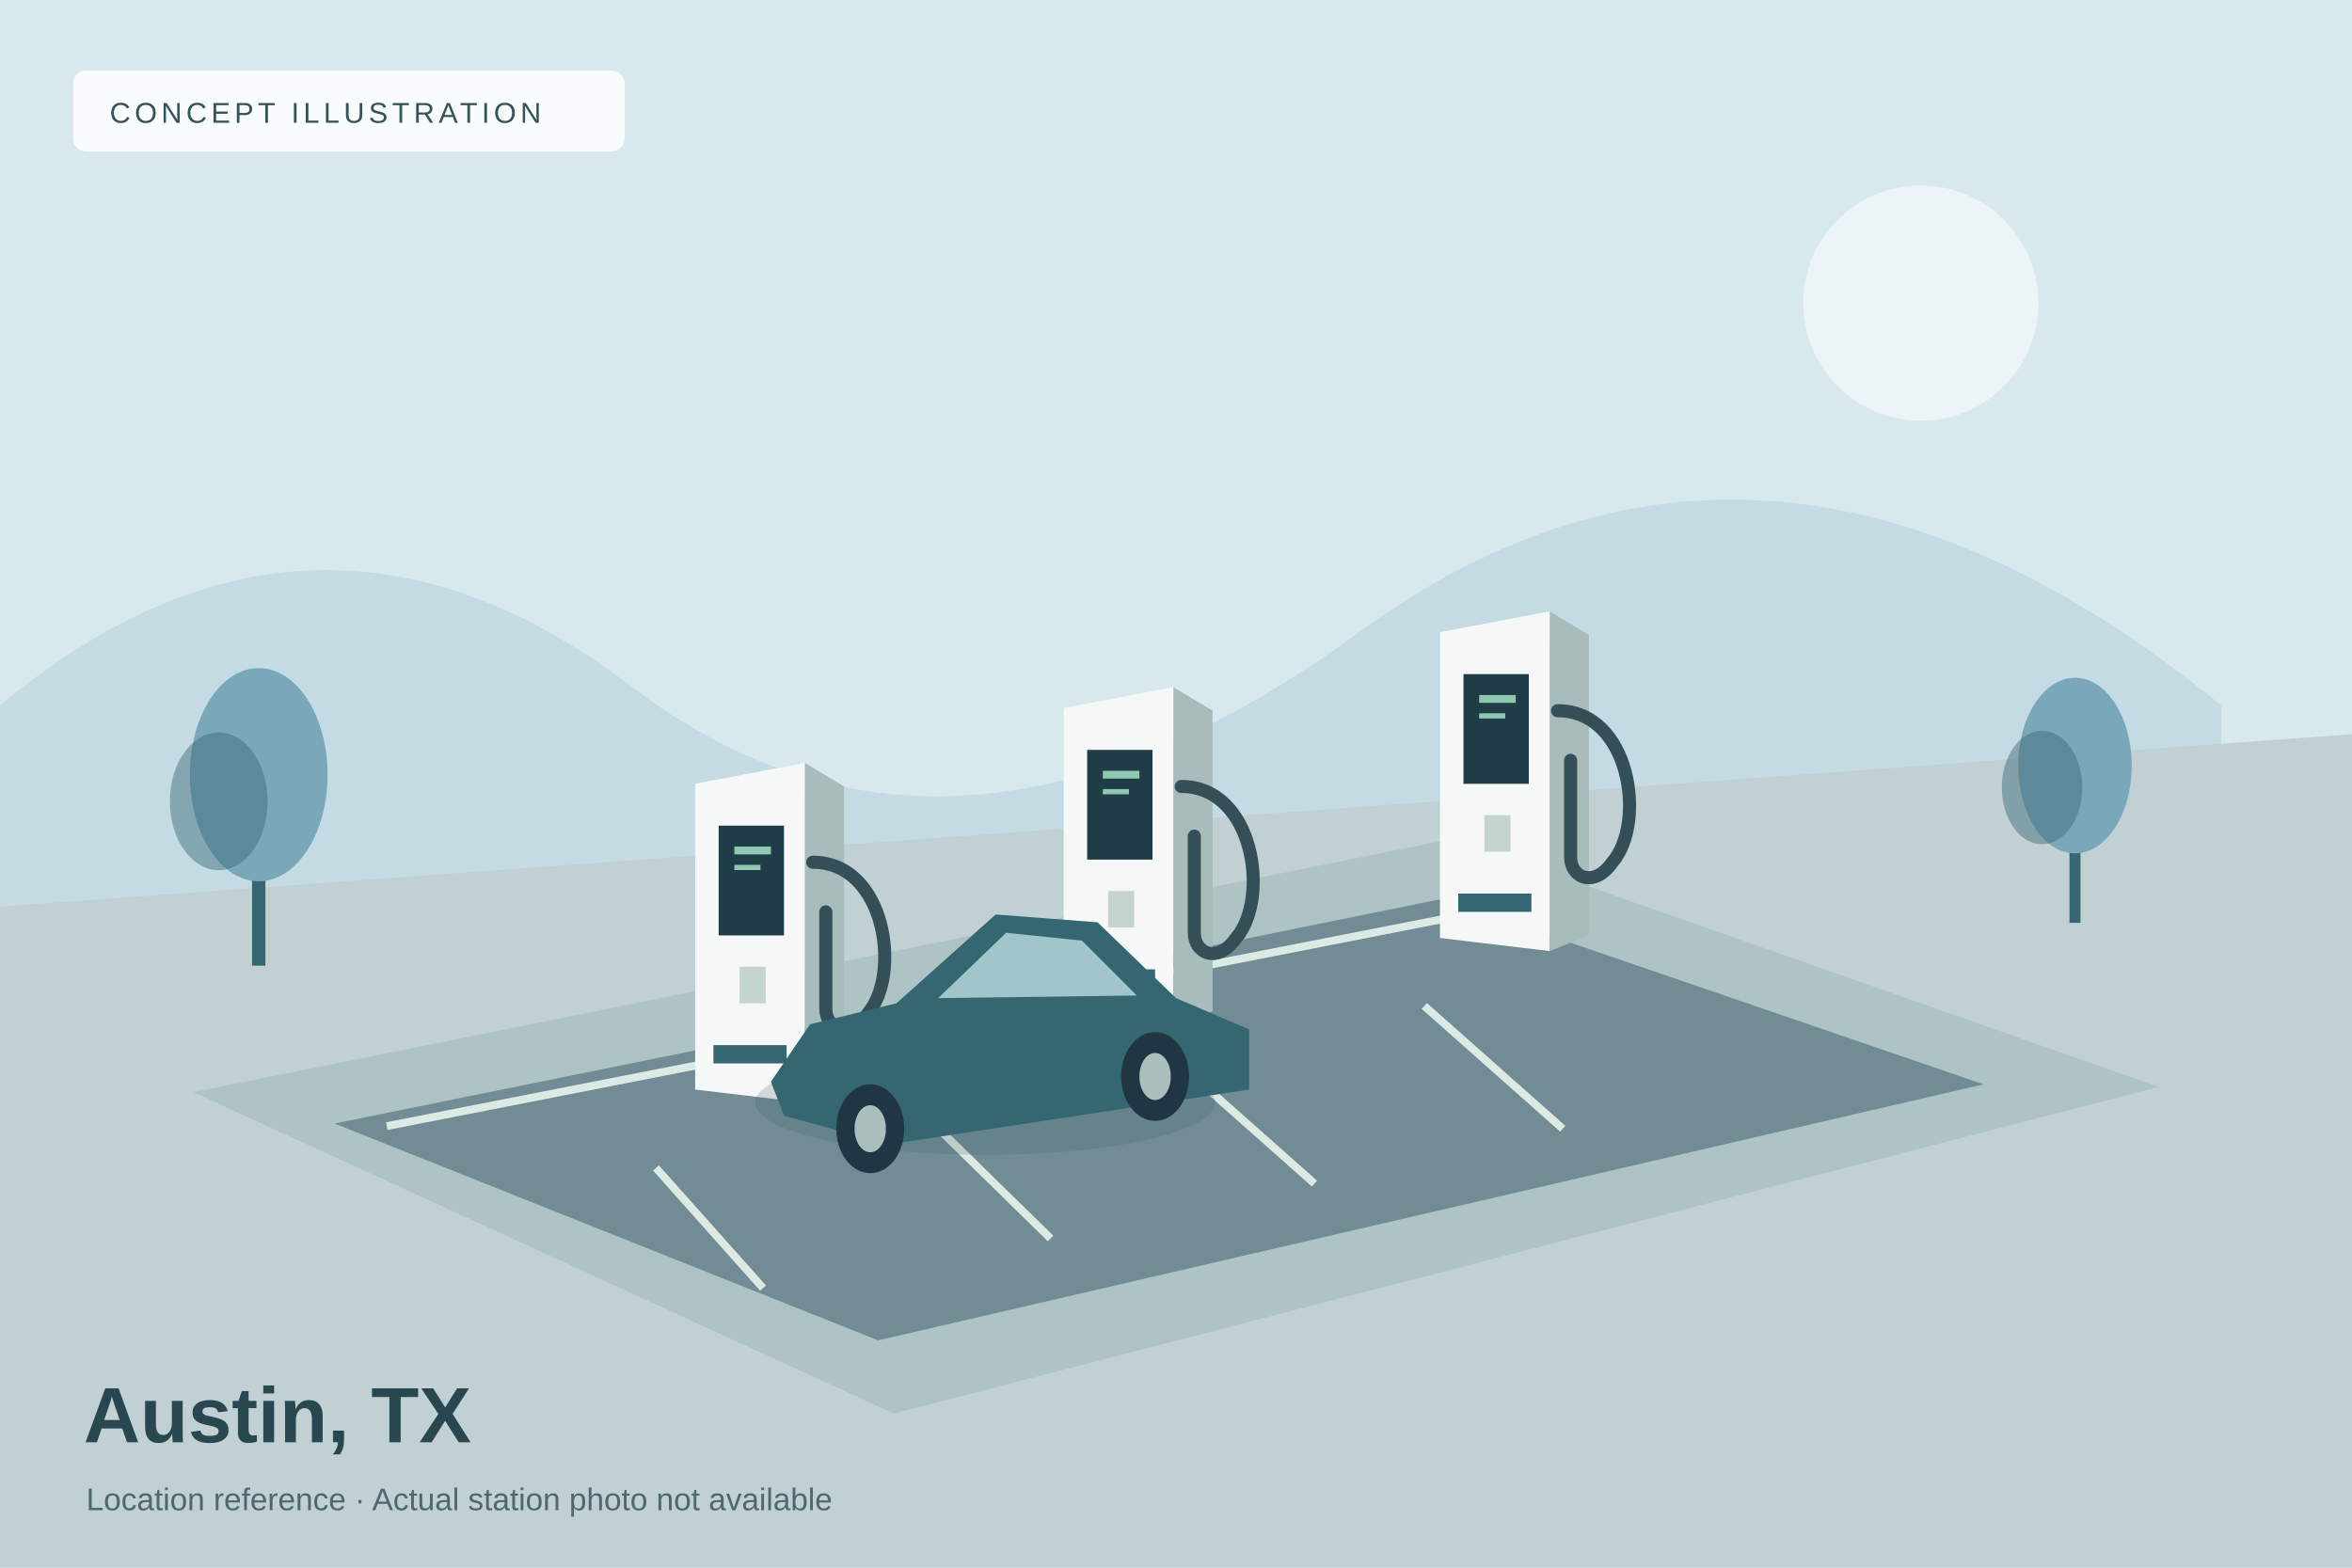
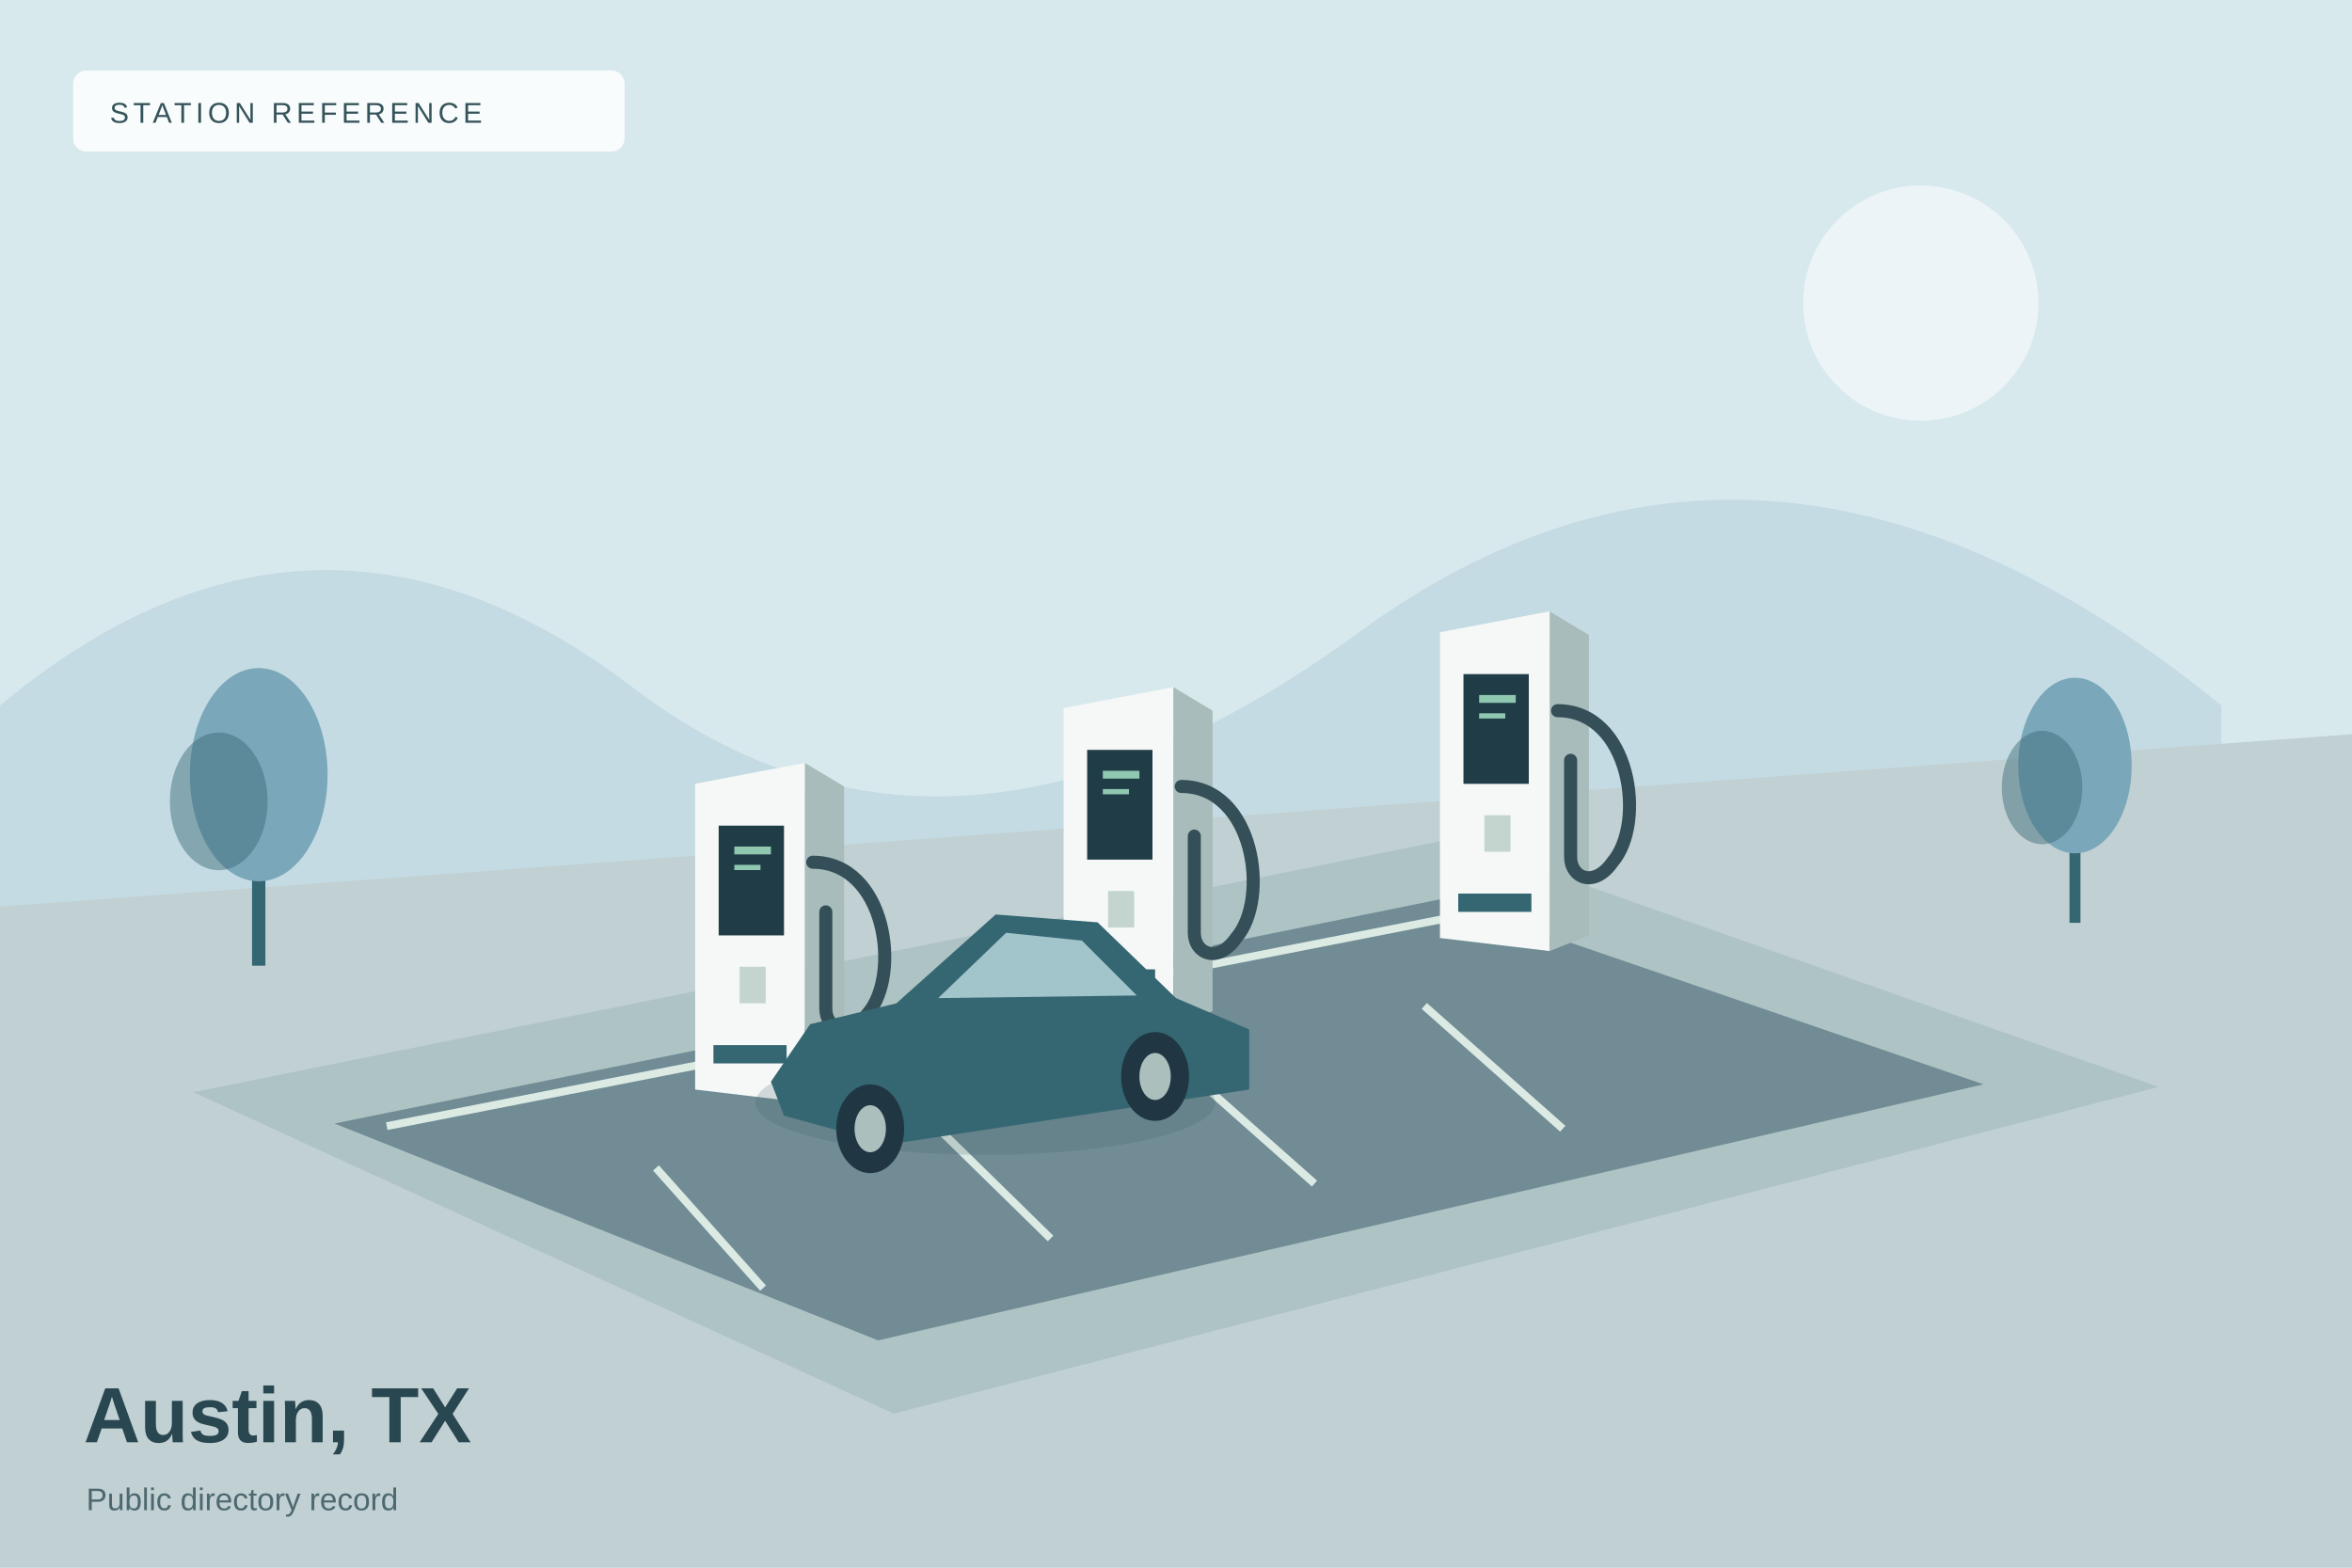
- <svg xmlns="http://www.w3.org/2000/svg" viewBox="0 0 900 600" role="img" aria-label="Concept illustration for Austin, TX; not a photograph of this location">
+ <svg xmlns="http://www.w3.org/2000/svg" viewBox="0 0 900 600" role="img" aria-label="Station reference for Austin, TX">
  <rect width="900" height="600" fill="#d8e9ee" />
  <circle cx="735" cy="116" r="45" fill="#fff" opacity=".5" />
  <path d="M0 270Q120 170 242 263T520 242T850 270V370H0Z" fill="#7ba7ba" opacity=".22" />
  <path d="M0 347 900 281v319H0Z" fill="#c1d0d2" />
  <path d="m74 418 482-97 270 95-484 125Z" fill="#a9bfc0" opacity=".8" />
  <path d="m128 430 424-86 207 71-423 98z" fill="#718c95" />
  <path d="m148 431 408-80m-305 96 41 46m61-67 49 48m48-68 53 47m42-68 53 47" fill="none" stroke="#e8f4ec" stroke-width="3" opacity=".9" />
  <g transform="translate(99 305) scale(0.85)">
    <path d="M0 0v76" stroke="#356773" stroke-width="6" />
    <ellipse cx="0" cy="-10" rx="31" ry="48" fill="#7ba7ba" />
    <ellipse cx="-18" cy="2" rx="22" ry="31" fill="#356773" opacity=".45" />
  </g>
  <g transform="translate(794 300) scale(0.7)">
    <path d="M0 0v76" stroke="#356773" stroke-width="6" />
    <ellipse cx="0" cy="-10" rx="31" ry="48" fill="#7ba7ba" />
    <ellipse cx="-18" cy="2" rx="22" ry="31" fill="#356773" opacity=".45" />
  </g>
  <g transform="translate(266 300)">
    <path d="m0 0 42-8 15 9-42 9z" fill="#dce7e7" />
    <path d="M0 0v117l42 5V-8Z" fill="#f5f8f7" />
    <path d="m42-8 15 9v115l-15 6z" fill="#a8bcbb" />
    <path d="M9 16h25v42H9z" fill="#203d47" />
    <path d="M15 24h14v3H15zm0 7h10v2H15z" fill="#8fc7b1" />
    <path d="M7 100h28v7H7z" fill="#356773" />
    <path d="M45 30c28 0 34 43 21 58-7 10-16 6-16-2V49" fill="none" stroke="#344f58" stroke-width="5" stroke-linecap="round" />
    <path d="M17 70h10v14H17z" fill="#c4d5d0" />
  </g>
  <g transform="translate(407 271)">
    <path d="m0 0 42-8 15 9-42 9z" fill="#dce7e7" />
    <path d="M0 0v117l42 5V-8Z" fill="#f5f8f7" />
    <path d="m42-8 15 9v115l-15 6z" fill="#a8bcbb" />
    <path d="M9 16h25v42H9z" fill="#203d47" />
    <path d="M15 24h14v3H15zm0 7h10v2H15z" fill="#8fc7b1" />
    <path d="M7 100h28v7H7z" fill="#356773" />
    <path d="M45 30c28 0 34 43 21 58-7 10-16 6-16-2V49" fill="none" stroke="#344f58" stroke-width="5" stroke-linecap="round" />
    <path d="M17 70h10v14H17z" fill="#c4d5d0" />
  </g>
  <g transform="translate(551 242)">
    <path d="m0 0 42-8 15 9-42 9z" fill="#dce7e7" />
    <path d="M0 0v117l42 5V-8Z" fill="#f5f8f7" />
    <path d="m42-8 15 9v115l-15 6z" fill="#a8bcbb" />
    <path d="M9 16h25v42H9z" fill="#203d47" />
    <path d="M15 24h14v3H15zm0 7h10v2H15z" fill="#8fc7b1" />
    <path d="M7 100h28v7H7z" fill="#356773" />
    <path d="M45 30c28 0 34 43 21 58-7 10-16 6-16-2V49" fill="none" stroke="#344f58" stroke-width="5" stroke-linecap="round" />
    <path d="M17 70h10v14H17z" fill="#c4d5d0" />
  </g>
  <g transform="translate(377 412)">
    <ellipse cx="0" cy="10" rx="88" ry="20" fill="#3b5963" opacity=".2" />
    <path d="m-82 2 15-22 33-8 38-34 39 3 30 29 28 12v23l-138 21-40-11z" fill="#356773" />
    <path d="m-18-30 26-25 29 3 21 21z" fill="#a2c4cb" />
    <ellipse cx="-44" cy="20" rx="13" ry="17" fill="#203743" />
    <ellipse cx="65" cy="0" rx="13" ry="17" fill="#203743" />
    <ellipse cx="-44" cy="20" rx="6" ry="9" fill="#abbfbd" />
    <ellipse cx="65" cy="0" rx="6" ry="9" fill="#abbfbd" />
  </g>
  <rect x="28" y="27" width="211" height="31" rx="5" fill="#fff" opacity=".85" />
-   <text x="42" y="47" fill="#35535a" font-size="11" font-family="Arial,sans-serif" letter-spacing="1.6">CONCEPT ILLUSTRATION</text>
+   <text x="42" y="47" fill="#35535a" font-size="11" font-family="Arial,sans-serif" letter-spacing="1.6">STATION REFERENCE</text>
  <text x="32" y="552" fill="#294750" font-size="30" font-family="Arial,sans-serif" font-weight="600">Austin, TX</text>
-   <text x="33" y="578" fill="#4d686f" font-size="12" font-family="Arial,sans-serif">Location reference · Actual station photo not available</text>
+   <text x="33" y="578" fill="#4d686f" font-size="12" font-family="Arial,sans-serif">Public directory record</text>
</svg>
